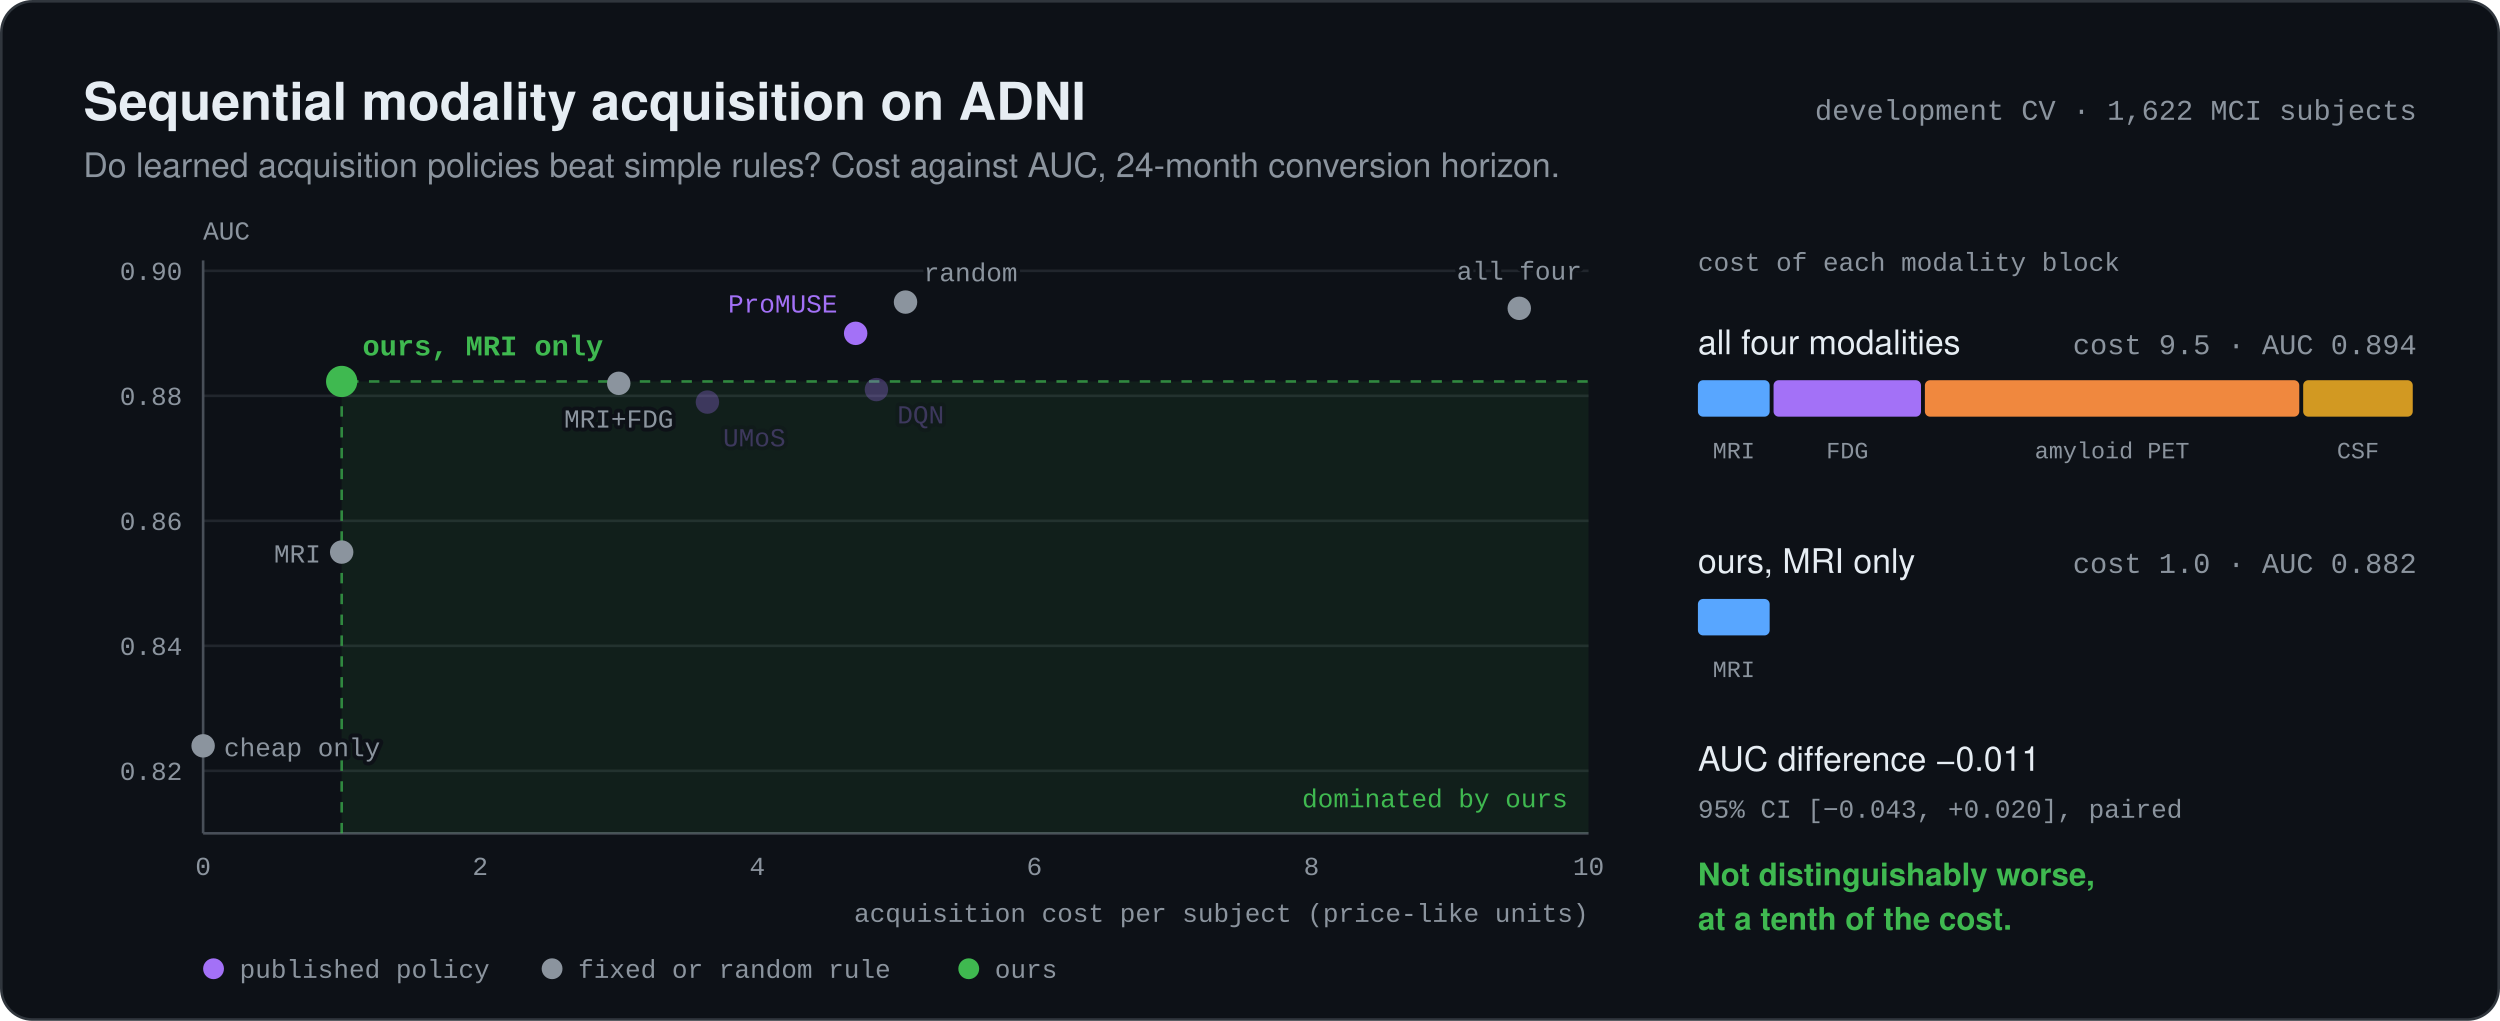
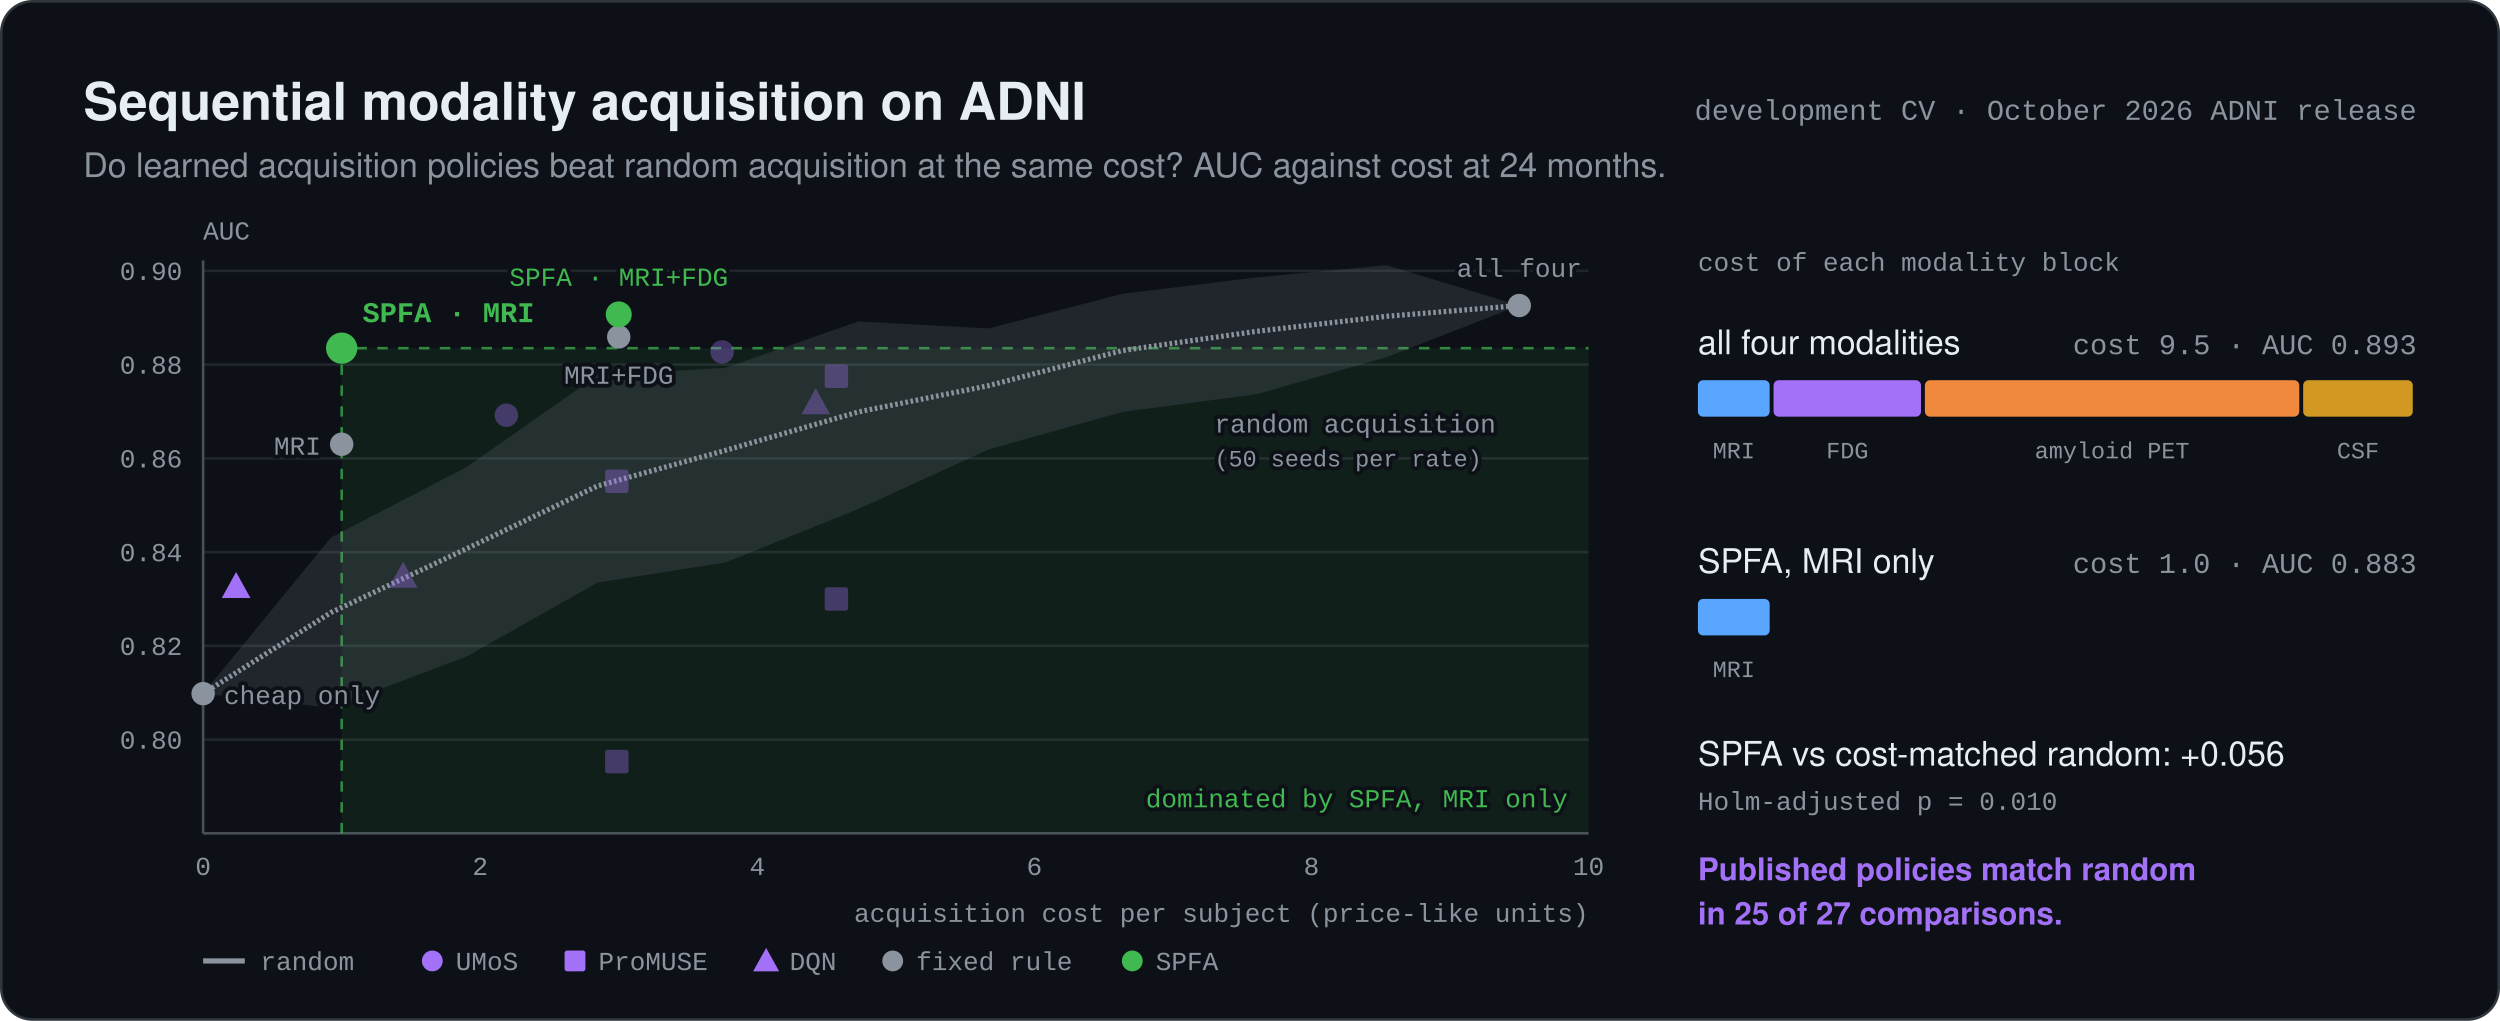
<svg xmlns="http://www.w3.org/2000/svg" width="960" height="392" viewBox="0 0 960 392" role="img" aria-labelledby="t d">
-   <style>.s{font-family:-apple-system,BlinkMacSystemFont,"Segoe UI",Helvetica,Arial,sans-serif}.m{font-family:ui-monospace,SFMono-Regular,"SF Mono",Menlo,Consolas,"Liberation Mono",monospace}@media (prefers-reduced-motion:no-preference){@keyframes a0k{0%{opacity:0}56%{opacity:0}60%{opacity:1}92%{opacity:1}96%{opacity:0}100%{opacity:0}}.a0{animation:a0k 14s cubic-bezier(.22,.8,.24,1) infinite}@keyframes a1k{0%{opacity:0;transform:scale(.2)}4%{opacity:0;transform:scale(.2)}7%{opacity:1;transform:scale(1)}92%{opacity:1;transform:scale(1)}96%{opacity:0;transform:scale(1)}100%{opacity:0;transform:scale(.2)}}.a1{animation:a1k 14s cubic-bezier(.22,.8,.24,1) infinite;transform-box:fill-box;transform-origin:center}@keyframes a2k{0%{opacity:0;transform:scale(.2)}7%{opacity:0;transform:scale(.2)}10%{opacity:1;transform:scale(1)}92%{opacity:1;transform:scale(1)}96%{opacity:0;transform:scale(1)}100%{opacity:0;transform:scale(.2)}}.a2{animation:a2k 14s cubic-bezier(.22,.8,.24,1) infinite;transform-box:fill-box;transform-origin:center}@keyframes a3k{0%{opacity:0;transform:scale(.2)}10%{opacity:0;transform:scale(.2)}13%{opacity:1;transform:scale(1)}92%{opacity:1;transform:scale(1)}96%{opacity:0;transform:scale(1)}100%{opacity:0;transform:scale(.2)}}.a3{animation:a3k 14s cubic-bezier(.22,.8,.24,1) infinite;transform-box:fill-box;transform-origin:center}@keyframes a4k{0%{opacity:0;transform:scale(.2)}13%{opacity:0;transform:scale(.2)}16%{opacity:1;transform:scale(1)}60%{opacity:1;transform:scale(1)}63%{opacity:.3;transform:scale(1)}92%{opacity:.3;transform:scale(1)}96%{opacity:0;transform:scale(1)}100%{opacity:0;transform:scale(.2)}}.a4{animation:a4k 14s cubic-bezier(.22,.8,.24,1) infinite;transform-box:fill-box;transform-origin:center}@keyframes a5k{0%{opacity:0;transform:scale(.2)}16%{opacity:0;transform:scale(.2)}19%{opacity:1;transform:scale(1)}92%{opacity:1;transform:scale(1)}96%{opacity:0;transform:scale(1)}100%{opacity:0;transform:scale(.2)}}.a5{animation:a5k 14s cubic-bezier(.22,.8,.24,1) infinite;transform-box:fill-box;transform-origin:center}@keyframes a6k{0%{opacity:0;transform:scale(.2)}19%{opacity:0;transform:scale(.2)}22%{opacity:1;transform:scale(1)}60%{opacity:1;transform:scale(1)}63%{opacity:.3;transform:scale(1)}92%{opacity:.3;transform:scale(1)}96%{opacity:0;transform:scale(1)}100%{opacity:0;transform:scale(.2)}}.a6{animation:a6k 14s cubic-bezier(.22,.8,.24,1) infinite;transform-box:fill-box;transform-origin:center}@keyframes a7k{0%{opacity:0;transform:scale(.2)}22%{opacity:0;transform:scale(.2)}25%{opacity:1;transform:scale(1)}92%{opacity:1;transform:scale(1)}96%{opacity:0;transform:scale(1)}100%{opacity:0;transform:scale(.2)}}.a7{animation:a7k 14s cubic-bezier(.22,.8,.24,1) infinite;transform-box:fill-box;transform-origin:center}@keyframes a8k{0%{opacity:0;transform:scale(.2)}25%{opacity:0;transform:scale(.2)}28%{opacity:1;transform:scale(1)}92%{opacity:1;transform:scale(1)}96%{opacity:0;transform:scale(1)}100%{opacity:0;transform:scale(.2)}}.a8{animation:a8k 14s cubic-bezier(.22,.8,.24,1) infinite;transform-box:fill-box;transform-origin:center}@keyframes a9k{0%{opacity:0;transform:scale(1)}46%{opacity:0;transform:scale(1)}47%{opacity:.8;transform:scale(1)}53%{opacity:0;transform:scale(3.4)}54%{opacity:0;transform:scale(1)}55%{opacity:.8;transform:scale(1)}61%{opacity:0;transform:scale(3.4)}100%{opacity:0;transform:scale(1)}}.a9{animation:a9k 14s ease-out infinite;transform-box:fill-box;transform-origin:center}@keyframes a10k{0%{opacity:0;transform:scale(.2)}45%{opacity:0;transform:scale(.2)}48%{opacity:1;transform:scale(1)}92%{opacity:1;transform:scale(1)}96%{opacity:0;transform:scale(1)}100%{opacity:0;transform:scale(.2)}}.a10{animation:a10k 14s cubic-bezier(.22,.8,.24,1) infinite;transform-box:fill-box;transform-origin:center}@keyframes a11k{0%{opacity:0}47%{opacity:0}50%{opacity:1}92%{opacity:1}96%{opacity:0}100%{opacity:0}}.a11{animation:a11k 14s cubic-bezier(.22,.8,.24,1) infinite}@keyframes a12k{0%{opacity:0}27%{opacity:0}30%{opacity:1}92%{opacity:1}96%{opacity:0}100%{opacity:0}}.a12{animation:a12k 14s cubic-bezier(.22,.8,.24,1) infinite}@keyframes a13k{0%{transform:scaleX(0);opacity:1}28%{transform:scaleX(0);opacity:1}31%{transform:scaleX(1);opacity:1}92%{transform:scaleX(1);opacity:1}96%{transform:scaleX(1);opacity:0}100%{transform:scaleX(0);opacity:0}}.a13{animation:a13k 14s cubic-bezier(.22,.8,.24,1) infinite;transform-box:fill-box;transform-origin:left center}@keyframes a14k{0%{opacity:0}29%{opacity:0}32%{opacity:1}92%{opacity:1}96%{opacity:0}100%{opacity:0}}.a14{animation:a14k 14s cubic-bezier(.22,.8,.24,1) infinite}@keyframes a15k{0%{transform:scaleX(0);opacity:1}31%{transform:scaleX(0);opacity:1}34%{transform:scaleX(1);opacity:1}92%{transform:scaleX(1);opacity:1}96%{transform:scaleX(1);opacity:0}100%{transform:scaleX(0);opacity:0}}.a15{animation:a15k 14s cubic-bezier(.22,.8,.24,1) infinite;transform-box:fill-box;transform-origin:left center}@keyframes a16k{0%{opacity:0}32%{opacity:0}35%{opacity:1}92%{opacity:1}96%{opacity:0}100%{opacity:0}}.a16{animation:a16k 14s cubic-bezier(.22,.8,.24,1) infinite}@keyframes a17k{0%{transform:scaleX(0);opacity:1}34%{transform:scaleX(0);opacity:1}37%{transform:scaleX(1);opacity:1}92%{transform:scaleX(1);opacity:1}96%{transform:scaleX(1);opacity:0}100%{transform:scaleX(0);opacity:0}}.a17{animation:a17k 14s cubic-bezier(.22,.8,.24,1) infinite;transform-box:fill-box;transform-origin:left center}@keyframes a18k{0%{opacity:0}35%{opacity:0}38%{opacity:1}92%{opacity:1}96%{opacity:0}100%{opacity:0}}.a18{animation:a18k 14s cubic-bezier(.22,.8,.24,1) infinite}@keyframes a19k{0%{transform:scaleX(0);opacity:1}37%{transform:scaleX(0);opacity:1}40%{transform:scaleX(1);opacity:1}92%{transform:scaleX(1);opacity:1}96%{transform:scaleX(1);opacity:0}100%{transform:scaleX(0);opacity:0}}.a19{animation:a19k 14s cubic-bezier(.22,.8,.24,1) infinite;transform-box:fill-box;transform-origin:left center}@keyframes a20k{0%{opacity:0}38%{opacity:0}41%{opacity:1}92%{opacity:1}96%{opacity:0}100%{opacity:0}}.a20{animation:a20k 14s cubic-bezier(.22,.8,.24,1) infinite}@keyframes a21k{0%{opacity:0}48%{opacity:0}51%{opacity:1}92%{opacity:1}96%{opacity:0}100%{opacity:0}}.a21{animation:a21k 14s cubic-bezier(.22,.8,.24,1) infinite}@keyframes a22k{0%{transform:scaleX(0);opacity:1}50%{transform:scaleX(0);opacity:1}53%{transform:scaleX(1);opacity:1}92%{transform:scaleX(1);opacity:1}96%{transform:scaleX(1);opacity:0}100%{transform:scaleX(0);opacity:0}}.a22{animation:a22k 14s cubic-bezier(.22,.8,.24,1) infinite;transform-box:fill-box;transform-origin:left center}@keyframes a23k{0%{opacity:0}51%{opacity:0}54%{opacity:1}92%{opacity:1}96%{opacity:0}100%{opacity:0}}.a23{animation:a23k 14s cubic-bezier(.22,.8,.24,1) infinite}@keyframes a24k{0%{opacity:0}64%{opacity:0}67%{opacity:1}92%{opacity:1}96%{opacity:0}100%{opacity:0}}.a24{animation:a24k 14s cubic-bezier(.22,.8,.24,1) infinite}@keyframes a25k{0%{opacity:0}66%{opacity:0}69%{opacity:1}92%{opacity:1}96%{opacity:0}100%{opacity:0}}.a25{animation:a25k 14s cubic-bezier(.22,.8,.24,1) infinite}@keyframes a26k{0%{opacity:0}69%{opacity:0}72%{opacity:1}92%{opacity:1}96%{opacity:0}100%{opacity:0}}.a26{animation:a26k 14s cubic-bezier(.22,.8,.24,1) infinite}}</style>
+   <style>.s{font-family:-apple-system,BlinkMacSystemFont,"Segoe UI",Helvetica,Arial,sans-serif}.m{font-family:ui-monospace,SFMono-Regular,"SF Mono",Menlo,Consolas,"Liberation Mono",monospace}@media (prefers-reduced-motion:no-preference){@keyframes a0k{0%{opacity:0}56%{opacity:0}60%{opacity:1}92%{opacity:1}95%{opacity:0}100%{opacity:0}}.a0{animation:a0k 14s cubic-bezier(.22,.8,.24,1) infinite}@keyframes a1k{0%{opacity:0}5%{opacity:0}11%{opacity:1}92%{opacity:1}95%{opacity:0}100%{opacity:0}}.a1{animation:a1k 14s cubic-bezier(.22,.8,.24,1) infinite}@keyframes a2k{0%{stroke-dashoffset:1;opacity:1}3%{stroke-dashoffset:1;opacity:1}15%{stroke-dashoffset:0;opacity:1}92%{stroke-dashoffset:0;opacity:1}95%{stroke-dashoffset:0;opacity:0}100%{stroke-dashoffset:1;opacity:0}}.a2{animation:a2k 14s cubic-bezier(.22,.8,.24,1) infinite}@keyframes a3k{0%{opacity:0}14%{opacity:0}17%{opacity:1}92%{opacity:1}95%{opacity:0}100%{opacity:0}}.a3{animation:a3k 14s cubic-bezier(.22,.8,.24,1) infinite}@keyframes a4k{0%{opacity:0;transform:scale(.2)}18%{opacity:0;transform:scale(.2)}21%{opacity:1;transform:scale(1)}92%{opacity:1;transform:scale(1)}95%{opacity:0;transform:scale(1)}100%{opacity:0;transform:scale(.2)}}.a4{animation:a4k 14s cubic-bezier(.22,.8,.24,1) infinite;transform-box:fill-box;transform-origin:center}@keyframes a5k{0%{opacity:0;transform:scale(.2)}19.4%{opacity:0;transform:scale(.2)}22.4%{opacity:1;transform:scale(1)}60%{opacity:1;transform:scale(1)}63%{opacity:.35;transform:scale(1)}92%{opacity:.35;transform:scale(1)}95%{opacity:0;transform:scale(1)}100%{opacity:0;transform:scale(.2)}}.a5{animation:a5k 14s cubic-bezier(.22,.8,.24,1) infinite;transform-box:fill-box;transform-origin:center}@keyframes a6k{0%{opacity:0;transform:scale(.2)}20.8%{opacity:0;transform:scale(.2)}23.8%{opacity:1;transform:scale(1)}60%{opacity:1;transform:scale(1)}63%{opacity:.35;transform:scale(1)}92%{opacity:.35;transform:scale(1)}95%{opacity:0;transform:scale(1)}100%{opacity:0;transform:scale(.2)}}.a6{animation:a6k 14s cubic-bezier(.22,.8,.24,1) infinite;transform-box:fill-box;transform-origin:center}@keyframes a7k{0%{opacity:0;transform:scale(.2)}22.2%{opacity:0;transform:scale(.2)}25.2%{opacity:1;transform:scale(1)}60%{opacity:1;transform:scale(1)}63%{opacity:.35;transform:scale(1)}92%{opacity:.35;transform:scale(1)}95%{opacity:0;transform:scale(1)}100%{opacity:0;transform:scale(.2)}}.a7{animation:a7k 14s cubic-bezier(.22,.8,.24,1) infinite;transform-box:fill-box;transform-origin:center}@keyframes a8k{0%{opacity:0;transform:scale(.2)}23.6%{opacity:0;transform:scale(.2)}26.6%{opacity:1;transform:scale(1)}60%{opacity:1;transform:scale(1)}63%{opacity:.35;transform:scale(1)}92%{opacity:.35;transform:scale(1)}95%{opacity:0;transform:scale(1)}100%{opacity:0;transform:scale(.2)}}.a8{animation:a8k 14s cubic-bezier(.22,.8,.24,1) infinite;transform-box:fill-box;transform-origin:center}@keyframes a9k{0%{opacity:0;transform:scale(.2)}25%{opacity:0;transform:scale(.2)}28%{opacity:1;transform:scale(1)}60%{opacity:1;transform:scale(1)}63%{opacity:.35;transform:scale(1)}92%{opacity:.35;transform:scale(1)}95%{opacity:0;transform:scale(1)}100%{opacity:0;transform:scale(.2)}}.a9{animation:a9k 14s cubic-bezier(.22,.8,.24,1) infinite;transform-box:fill-box;transform-origin:center}@keyframes a10k{0%{opacity:0;transform:scale(.2)}26.4%{opacity:0;transform:scale(.2)}29.4%{opacity:1;transform:scale(1)}60%{opacity:1;transform:scale(1)}63%{opacity:.35;transform:scale(1)}92%{opacity:.35;transform:scale(1)}95%{opacity:0;transform:scale(1)}100%{opacity:0;transform:scale(.2)}}.a10{animation:a10k 14s cubic-bezier(.22,.8,.24,1) infinite;transform-box:fill-box;transform-origin:center}@keyframes a11k{0%{opacity:0;transform:scale(.2)}27.8%{opacity:0;transform:scale(.2)}30.8%{opacity:1;transform:scale(1)}60%{opacity:1;transform:scale(1)}63%{opacity:.35;transform:scale(1)}92%{opacity:.35;transform:scale(1)}95%{opacity:0;transform:scale(1)}100%{opacity:0;transform:scale(.2)}}.a11{animation:a11k 14s cubic-bezier(.22,.8,.24,1) infinite;transform-box:fill-box;transform-origin:center}@keyframes a12k{0%{opacity:0;transform:scale(.2)}29.2%{opacity:0;transform:scale(.2)}32.2%{opacity:1;transform:scale(1)}60%{opacity:1;transform:scale(1)}63%{opacity:.35;transform:scale(1)}92%{opacity:.35;transform:scale(1)}95%{opacity:0;transform:scale(1)}100%{opacity:0;transform:scale(.2)}}.a12{animation:a12k 14s cubic-bezier(.22,.8,.24,1) infinite;transform-box:fill-box;transform-origin:center}@keyframes a13k{0%{opacity:0;transform:scale(.2)}32%{opacity:0;transform:scale(.2)}35%{opacity:1;transform:scale(1)}92%{opacity:1;transform:scale(1)}95%{opacity:0;transform:scale(1)}100%{opacity:0;transform:scale(.2)}}.a13{animation:a13k 14s cubic-bezier(.22,.8,.24,1) infinite;transform-box:fill-box;transform-origin:center}@keyframes a14k{0%{opacity:0;transform:scale(.2)}33.5%{opacity:0;transform:scale(.2)}36.5%{opacity:1;transform:scale(1)}92%{opacity:1;transform:scale(1)}95%{opacity:0;transform:scale(1)}100%{opacity:0;transform:scale(.2)}}.a14{animation:a14k 14s cubic-bezier(.22,.8,.24,1) infinite;transform-box:fill-box;transform-origin:center}@keyframes a15k{0%{opacity:0;transform:scale(.2)}35%{opacity:0;transform:scale(.2)}38%{opacity:1;transform:scale(1)}92%{opacity:1;transform:scale(1)}95%{opacity:0;transform:scale(1)}100%{opacity:0;transform:scale(.2)}}.a15{animation:a15k 14s cubic-bezier(.22,.8,.24,1) infinite;transform-box:fill-box;transform-origin:center}@keyframes a16k{0%{opacity:0;transform:scale(.2)}36.5%{opacity:0;transform:scale(.2)}39.5%{opacity:1;transform:scale(1)}92%{opacity:1;transform:scale(1)}95%{opacity:0;transform:scale(1)}100%{opacity:0;transform:scale(.2)}}.a16{animation:a16k 14s cubic-bezier(.22,.8,.24,1) infinite;transform-box:fill-box;transform-origin:center}@keyframes a17k{0%{opacity:0;transform:scale(1)}46%{opacity:0;transform:scale(1)}47%{opacity:.8;transform:scale(1)}53%{opacity:0;transform:scale(3.4)}54%{opacity:0;transform:scale(1)}55%{opacity:.8;transform:scale(1)}61%{opacity:0;transform:scale(3.4)}100%{opacity:0;transform:scale(1)}}.a17{animation:a17k 14s ease-out infinite;transform-box:fill-box;transform-origin:center}@keyframes a18k{0%{opacity:0;transform:scale(.2)}45%{opacity:0;transform:scale(.2)}48%{opacity:1;transform:scale(1)}92%{opacity:1;transform:scale(1)}95%{opacity:0;transform:scale(1)}100%{opacity:0;transform:scale(.2)}}.a18{animation:a18k 14s cubic-bezier(.22,.8,.24,1) infinite;transform-box:fill-box;transform-origin:center}@keyframes a19k{0%{opacity:0}47%{opacity:0}50%{opacity:1}92%{opacity:1}95%{opacity:0}100%{opacity:0}}.a19{animation:a19k 14s cubic-bezier(.22,.8,.24,1) infinite}@keyframes a20k{0%{opacity:0;transform:scale(.2)}49%{opacity:0;transform:scale(.2)}52%{opacity:1;transform:scale(1)}92%{opacity:1;transform:scale(1)}95%{opacity:0;transform:scale(1)}100%{opacity:0;transform:scale(.2)}}.a20{animation:a20k 14s cubic-bezier(.22,.8,.24,1) infinite;transform-box:fill-box;transform-origin:center}@keyframes a21k{0%{opacity:0}27%{opacity:0}30%{opacity:1}92%{opacity:1}95%{opacity:0}100%{opacity:0}}.a21{animation:a21k 14s cubic-bezier(.22,.8,.24,1) infinite}@keyframes a22k{0%{transform:scaleX(0);opacity:1}28%{transform:scaleX(0);opacity:1}31%{transform:scaleX(1);opacity:1}92%{transform:scaleX(1);opacity:1}95%{transform:scaleX(1);opacity:0}100%{transform:scaleX(0);opacity:0}}.a22{animation:a22k 14s cubic-bezier(.22,.8,.24,1) infinite;transform-box:fill-box;transform-origin:left center}@keyframes a23k{0%{opacity:0}29%{opacity:0}32%{opacity:1}92%{opacity:1}95%{opacity:0}100%{opacity:0}}.a23{animation:a23k 14s cubic-bezier(.22,.8,.24,1) infinite}@keyframes a24k{0%{transform:scaleX(0);opacity:1}31%{transform:scaleX(0);opacity:1}34%{transform:scaleX(1);opacity:1}92%{transform:scaleX(1);opacity:1}95%{transform:scaleX(1);opacity:0}100%{transform:scaleX(0);opacity:0}}.a24{animation:a24k 14s cubic-bezier(.22,.8,.24,1) infinite;transform-box:fill-box;transform-origin:left center}@keyframes a25k{0%{opacity:0}32%{opacity:0}35%{opacity:1}92%{opacity:1}95%{opacity:0}100%{opacity:0}}.a25{animation:a25k 14s cubic-bezier(.22,.8,.24,1) infinite}@keyframes a26k{0%{transform:scaleX(0);opacity:1}34%{transform:scaleX(0);opacity:1}37%{transform:scaleX(1);opacity:1}92%{transform:scaleX(1);opacity:1}95%{transform:scaleX(1);opacity:0}100%{transform:scaleX(0);opacity:0}}.a26{animation:a26k 14s cubic-bezier(.22,.8,.24,1) infinite;transform-box:fill-box;transform-origin:left center}@keyframes a27k{0%{opacity:0}35%{opacity:0}38%{opacity:1}92%{opacity:1}95%{opacity:0}100%{opacity:0}}.a27{animation:a27k 14s cubic-bezier(.22,.8,.24,1) infinite}@keyframes a28k{0%{transform:scaleX(0);opacity:1}37%{transform:scaleX(0);opacity:1}40%{transform:scaleX(1);opacity:1}92%{transform:scaleX(1);opacity:1}95%{transform:scaleX(1);opacity:0}100%{transform:scaleX(0);opacity:0}}.a28{animation:a28k 14s cubic-bezier(.22,.8,.24,1) infinite;transform-box:fill-box;transform-origin:left center}@keyframes a29k{0%{opacity:0}38%{opacity:0}41%{opacity:1}92%{opacity:1}95%{opacity:0}100%{opacity:0}}.a29{animation:a29k 14s cubic-bezier(.22,.8,.24,1) infinite}@keyframes a30k{0%{opacity:0}48%{opacity:0}51%{opacity:1}92%{opacity:1}95%{opacity:0}100%{opacity:0}}.a30{animation:a30k 14s cubic-bezier(.22,.8,.24,1) infinite}@keyframes a31k{0%{transform:scaleX(0);opacity:1}50%{transform:scaleX(0);opacity:1}53%{transform:scaleX(1);opacity:1}92%{transform:scaleX(1);opacity:1}95%{transform:scaleX(1);opacity:0}100%{transform:scaleX(0);opacity:0}}.a31{animation:a31k 14s cubic-bezier(.22,.8,.24,1) infinite;transform-box:fill-box;transform-origin:left center}@keyframes a32k{0%{opacity:0}51%{opacity:0}54%{opacity:1}92%{opacity:1}95%{opacity:0}100%{opacity:0}}.a32{animation:a32k 14s cubic-bezier(.22,.8,.24,1) infinite}@keyframes a33k{0%{opacity:0}64%{opacity:0}67%{opacity:1}92%{opacity:1}95%{opacity:0}100%{opacity:0}}.a33{animation:a33k 14s cubic-bezier(.22,.8,.24,1) infinite}@keyframes a34k{0%{opacity:0}66%{opacity:0}69%{opacity:1}92%{opacity:1}95%{opacity:0}100%{opacity:0}}.a34{animation:a34k 14s cubic-bezier(.22,.8,.24,1) infinite}@keyframes a35k{0%{opacity:0}69%{opacity:0}72%{opacity:1}92%{opacity:1}95%{opacity:0}100%{opacity:0}}.a35{animation:a35k 14s cubic-bezier(.22,.8,.24,1) infinite}}</style>
  <rect x=".5" y=".5" width="959" height="391" rx="12" fill="#0d1117" stroke="#30363d" />
  <text x="32" y="46" class="s" font-size="20" font-weight="600" fill="#e6edf3">Sequential modality acquisition on ADNI</text>
-   <text x="32" y="68" class="s" font-size="13" fill="#8b949e">Do learned acquisition policies beat simple rules? Cost against AUC, 24-month conversion horizon.</text>
-   <text x="928" y="46" text-anchor="end" class="m" font-size="11" fill="#8b949e">development CV · 1,622 MCI subjects</text>
-   <line x1="78" y1="296" x2="610" y2="296" stroke="#21262d" />
-   <text x="70" y="299.5" class="m" font-size="10" fill="#8b949e" text-anchor="end">0.82</text>
+   <text x="32" y="68" class="s" font-size="13" fill="#8b949e">Do learned acquisition policies beat random acquisition at the same cost? AUC against cost at 24 months.</text>
+   <text x="928" y="46" text-anchor="end" class="m" font-size="11" fill="#8b949e">development CV · October 2026 ADNI release</text>
+   <line x1="78" y1="284" x2="610" y2="284" stroke="#21262d" />
+   <text x="70" y="287.5" class="m" font-size="10" fill="#8b949e" text-anchor="end">0.80</text>
  <line x1="78" y1="248" x2="610" y2="248" stroke="#21262d" />
-   <text x="70" y="251.5" class="m" font-size="10" fill="#8b949e" text-anchor="end">0.84</text>
-   <line x1="78" y1="200" x2="610" y2="200" stroke="#21262d" />
-   <text x="70" y="203.5" class="m" font-size="10" fill="#8b949e" text-anchor="end">0.86</text>
-   <line x1="78" y1="152" x2="610" y2="152" stroke="#21262d" />
-   <text x="70" y="155.5" class="m" font-size="10" fill="#8b949e" text-anchor="end">0.88</text>
+   <text x="70" y="251.5" class="m" font-size="10" fill="#8b949e" text-anchor="end">0.82</text>
+   <line x1="78" y1="212" x2="610" y2="212" stroke="#21262d" />
+   <text x="70" y="215.5" class="m" font-size="10" fill="#8b949e" text-anchor="end">0.84</text>
+   <line x1="78" y1="176" x2="610" y2="176" stroke="#21262d" />
+   <text x="70" y="179.5" class="m" font-size="10" fill="#8b949e" text-anchor="end">0.86</text>
+   <line x1="78" y1="140" x2="610" y2="140" stroke="#21262d" />
+   <text x="70" y="143.5" class="m" font-size="10" fill="#8b949e" text-anchor="end">0.88</text>
  <line x1="78" y1="104" x2="610" y2="104" stroke="#21262d" />
  <text x="70" y="107.5" class="m" font-size="10" fill="#8b949e" text-anchor="end">0.90</text>
  <text x="78" y="336" class="m" font-size="10" fill="#8b949e" text-anchor="middle">0</text>
  <text x="184.4" y="336" class="m" font-size="10" fill="#8b949e" text-anchor="middle">2</text>
  <text x="290.8" y="336" class="m" font-size="10" fill="#8b949e" text-anchor="middle">4</text>
  <text x="397.2" y="336" class="m" font-size="10" fill="#8b949e" text-anchor="middle">6</text>
  <text x="503.6" y="336" class="m" font-size="10" fill="#8b949e" text-anchor="middle">8</text>
  <text x="610" y="336" class="m" font-size="10" fill="#8b949e" text-anchor="middle">10</text>
  <line x1="78" y1="320" x2="610" y2="320" stroke="#484f58" />
  <line x1="78" y1="100" x2="78" y2="320" stroke="#484f58" />
  <text x="78" y="92" class="m" font-size="10" fill="#8b949e" text-anchor="start">AUC</text>
  <text x="610" y="354" class="m" font-size="10" fill="#8b949e" text-anchor="end">acquisition cost per subject (price-like units)</text>
  <g class="a0">
-     <rect x="131.2" y="146.48" width="478.8" height="173.52" fill="#3fb950" opacity=".08" />
-     <path d="M131.2 320V146.48H610" fill="none" stroke="#3fb950" stroke-dasharray="4 4" opacity=".7" />
-     <text x="602" y="310" class="m" font-size="10" fill="#3fb950" text-anchor="end">dominated by ours</text>
+     <rect x="131.2" y="133.7" width="478.8" height="186.3" fill="#3fb950" opacity=".08" />
+     <path d="M131.2 320V133.7H610" fill="none" stroke="#3fb950" stroke-dasharray="4 4" opacity=".7" />
+     <text x="602" y="310" class="m" font-size="10" fill="#3fb950" text-anchor="end" stroke="#0d1117" stroke-width="3" stroke-linejoin="round" paint-order="stroke">dominated by SPFA, MRI only</text>
  </g>
-   <g class="a1">
-     <circle cx="78" cy="286.4" r="4.5" fill="#8b949e" />
-     <text x="86" y="290.4" class="m" font-size="10" fill="#8b949e" text-anchor="start" stroke="#0d1117" stroke-width="3" stroke-linejoin="round" paint-order="stroke">cheap only</text>
+   <path class="a1" d="M78 266.36L127.07 206.42L179.08 179.42L229.43 144.14L278.6 141.26L329.61 123.44L379.55 126.14L431.06 112.82L482.6 106.52L532.46 101.84L583.4 117.32L583.4 117.32L532.46 137.12L482.6 151.34L431.06 158.18L379.55 172.58L329.61 195.44L278.6 215.96L229.43 223.7L179.08 252.14L127.07 271.76L78 266.36Z" fill="#8b949e" fill-opacity=".16" />
+   <path class="a2" d="M78 266.36L127.07 235.22L179.08 210.74L229.43 186.62L278.6 172.94L329.61 158.18L379.55 148.1L431.06 134.6L482.6 127.22L532.46 121.46L583.4 117.32" pathLength="1" stroke-dasharray="1" fill="none" stroke="#8b949e" stroke-width="2" stroke-linejoin="round" />
+   <g class="a3">
+     <text x="466.36" y="166.1" class="m" font-size="10" fill="#8b949e" text-anchor="start" stroke="#0d1117" stroke-width="3" stroke-linejoin="round" paint-order="stroke">random acquisition</text>
+     <text x="466.36" y="179.1" class="m" font-size="9" fill="#8b949e" text-anchor="start" stroke="#0d1117" stroke-width="3" stroke-linejoin="round" paint-order="stroke">(50 seeds per rate)</text>
  </g>
-   <g class="a2">
-     <circle cx="131.2" cy="212" r="4.5" fill="#8b949e" />
-     <text x="123.2" y="216" class="m" font-size="10" fill="#8b949e" text-anchor="end" stroke="#0d1117" stroke-width="3" stroke-linejoin="round" paint-order="stroke">MRI</text>
+   <g class="a4">
+     <path d="M90.66 219.64L96.16 229.64L85.16 229.64Z" fill="#a371f7" />
  </g>
-   <g class="a3">
-     <circle cx="237.6" cy="147.2" r="4.5" fill="#8b949e" />
-     <text x="237.6" y="164.2" class="m" font-size="10" fill="#8b949e" text-anchor="middle" stroke="#0d1117" stroke-width="3" stroke-linejoin="round" paint-order="stroke">MRI+FDG</text>
+   <g class="a5" opacity=".35">
+     <path d="M154.82 215.68L160.32 225.68L149.32 225.68Z" fill="#a371f7" />
  </g>
-   <g class="a4" opacity=".3">
-     <circle cx="271.65" cy="154.4" r="4.5" fill="#a371f7" />
-     <text x="277.65" y="171.4" class="m" font-size="10" fill="#a371f7" text-anchor="start" stroke="#0d1117" stroke-width="3" stroke-linejoin="round" paint-order="stroke">UMoS</text>
+   <g class="a6" opacity=".35">
+     <circle cx="194.45" cy="159.44" r="4.5" fill="#a371f7" />
  </g>
-   <g class="a5">
-     <circle cx="328.57" cy="128" r="4.5" fill="#a371f7" />
-     <text x="321.57" y="120" class="m" font-size="10" fill="#a371f7" text-anchor="end" stroke="#0d1117" stroke-width="3" stroke-linejoin="round" paint-order="stroke">ProMUSE</text>
+   <g class="a7" opacity=".35">
+     <rect x="232.36" y="180.32" width="9" height="9" rx="1" fill="#a371f7" />
  </g>
-   <g class="a6" opacity=".3">
-     <circle cx="336.55" cy="149.6" r="4.5" fill="#a371f7" />
-     <text x="344.55" y="162.6" class="m" font-size="10" fill="#a371f7" text-anchor="start" stroke="#0d1117" stroke-width="3" stroke-linejoin="round" paint-order="stroke">DQN</text>
+   <g class="a8" opacity=".35">
+     <rect x="232.36" y="287.96" width="9" height="9" rx="1" fill="#a371f7" />
  </g>
-   <g class="a7">
-     <circle cx="347.72" cy="116" r="4.5" fill="#8b949e" />
-     <text x="354.72" y="108" class="m" font-size="10" fill="#8b949e" text-anchor="start" stroke="#0d1117" stroke-width="3" stroke-linejoin="round" paint-order="stroke">random</text>
+   <g class="a9" opacity=".35">
+     <circle cx="277.29" cy="135.14" r="4.5" fill="#a371f7" />
  </g>
-   <g class="a8">
-     <circle cx="583.4" cy="118.4" r="4.5" fill="#8b949e" />
-     <text x="583.4" y="107.4" class="m" font-size="10" fill="#8b949e" text-anchor="middle" stroke="#0d1117" stroke-width="3" stroke-linejoin="round" paint-order="stroke">all four</text>
+   <g class="a10" opacity=".35">
+     <path d="M313.25 149.08L318.75 159.08L307.75 159.08Z" fill="#a371f7" />
  </g>
-   <circle class="a9" cx="131.2" cy="146.48" r="6" fill="none" stroke="#3fb950" stroke-width="1.5" opacity="0" />
-   <g class="a10">
-     <circle cx="131.2" cy="146.48" r="6" fill="#3fb950" />
+   <g class="a11" opacity=".35">
+     <rect x="316.68" y="225.5" width="9" height="9" rx="1" fill="#a371f7" />
  </g>
-   <g class="a11">
-     <text x="139.2" y="136.48" class="m" font-size="11" fill="#3fb950" text-anchor="start" font-weight="600" stroke="#0d1117" stroke-width="3" stroke-linejoin="round" paint-order="stroke">ours, MRI only</text>
+   <g class="a12" opacity=".35">
+     <rect x="316.68" y="140" width="9" height="9" rx="1" fill="#a371f7" />
  </g>
-   <circle cx="82" cy="372" r="4" fill="#a371f7" />
-   <text x="92" y="375.5" class="m" font-size="10" fill="#8b949e" text-anchor="start">published policy</text>
-   <circle cx="212" cy="372" r="4" fill="#8b949e" />
-   <text x="222" y="375.5" class="m" font-size="10" fill="#8b949e" text-anchor="start">fixed or random rule</text>
-   <circle cx="372" cy="372" r="4" fill="#3fb950" />
-   <text x="382" y="375.5" class="m" font-size="10" fill="#8b949e" text-anchor="start">ours</text>
+   <g class="a13">
+     <circle cx="78" cy="266.36" r="4.5" fill="#8b949e" />
+     <text x="86" y="270.36" class="m" font-size="10" fill="#8b949e" text-anchor="start" stroke="#0d1117" stroke-width="3" stroke-linejoin="round" paint-order="stroke">cheap only</text>
+   </g>
+   <g class="a14">
+     <circle cx="131.2" cy="170.6" r="4.5" fill="#8b949e" />
+     <text x="123.2" y="174.6" class="m" font-size="10" fill="#8b949e" text-anchor="end" stroke="#0d1117" stroke-width="3" stroke-linejoin="round" paint-order="stroke">MRI</text>
+   </g>
+   <g class="a15">
+     <circle cx="237.6" cy="129.38" r="4.5" fill="#8b949e" />
+     <text x="237.6" y="147.38" class="m" font-size="10" fill="#8b949e" text-anchor="middle" stroke="#0d1117" stroke-width="3" stroke-linejoin="round" paint-order="stroke">MRI+FDG</text>
+   </g>
+   <g class="a16">
+     <circle cx="583.4" cy="117.32" r="4.5" fill="#8b949e" />
+     <text x="583.4" y="106.32" class="m" font-size="10" fill="#8b949e" text-anchor="middle" stroke="#0d1117" stroke-width="3" stroke-linejoin="round" paint-order="stroke">all four</text>
+   </g>
+   <circle class="a17" cx="131.2" cy="133.7" r="6" fill="none" stroke="#3fb950" stroke-width="1.5" opacity="0" />
+   <g class="a18">
+     <circle cx="131.2" cy="133.7" r="6" fill="#3fb950" />
+   </g>
+   <g class="a19">
+     <text x="139.2" y="123.7" class="m" font-size="11" fill="#3fb950" text-anchor="start" font-weight="600" stroke="#0d1117" stroke-width="3" stroke-linejoin="round" paint-order="stroke">SPFA · MRI</text>
+   </g>
+   <g class="a20">
+     <circle cx="237.6" cy="120.74" r="5" fill="#3fb950" />
+     <text x="237.6" y="109.74" class="m" font-size="10" fill="#3fb950" text-anchor="middle" stroke="#0d1117" stroke-width="3" stroke-linejoin="round" paint-order="stroke">SPFA · MRI+FDG</text>
+   </g>
+   <line x1="78" y1="369" x2="94" y2="369" stroke="#8b949e" stroke-width="2" />
+   <text x="100" y="372.5" class="m" font-size="10" fill="#8b949e" text-anchor="start">random</text>
+   <circle cx="166" cy="369" r="4" fill="#a371f7" />
+   <text x="175" y="372.5" class="m" font-size="10" fill="#8b949e" text-anchor="start">UMoS</text>
+   <rect x="216.8" y="365" width="8" height="8" rx="1" fill="#a371f7" />
+   <text x="229.8" y="372.5" class="m" font-size="10" fill="#8b949e" text-anchor="start">ProMUSE</text>
+   <path d="M294.2 364L299.2 373L289.2 373Z" fill="#a371f7" />
+   <text x="303.2" y="372.5" class="m" font-size="10" fill="#8b949e" text-anchor="start">DQN</text>
+   <circle cx="342.8" cy="369" r="4" fill="#8b949e" />
+   <text x="351.8" y="372.5" class="m" font-size="10" fill="#8b949e" text-anchor="start">fixed rule</text>
+   <circle cx="434.8" cy="369" r="4" fill="#3fb950" />
+   <text x="443.8" y="372.5" class="m" font-size="10" fill="#8b949e" text-anchor="start">SPFA</text>
  <text x="652" y="104" class="m" font-size="10" fill="#8b949e" text-anchor="start">cost of each modality block</text>
-   <g class="a12">
+   <g class="a21">
    <text x="652" y="136" class="s" font-size="13" fill="#e6edf3" text-anchor="start">all four modalities</text>
-     <text x="928" y="136" class="m" font-size="11" fill="#8b949e" text-anchor="end">cost 9.5 · AUC 0.894</text>
+     <text x="928" y="136" class="m" font-size="11" fill="#8b949e" text-anchor="end">cost 9.5 · AUC 0.893</text>
  </g>
-   <rect class="a13" x="652" y="146" width="27.55" height="14" rx="2" fill="#58a6ff" />
-   <g class="a14">
+   <rect class="a22" x="652" y="146" width="27.55" height="14" rx="2" fill="#58a6ff" />
+   <g class="a23">
    <text x="665.78" y="176" class="m" font-size="9" fill="#8b949e" text-anchor="middle">MRI</text>
  </g>
-   <rect class="a15" x="681.05" y="146" width="56.61" height="14" rx="2" fill="#a371f7" />
-   <g class="a16">
+   <rect class="a24" x="681.05" y="146" width="56.61" height="14" rx="2" fill="#a371f7" />
+   <g class="a25">
    <text x="709.36" y="176" class="m" font-size="9" fill="#8b949e" text-anchor="middle">FDG</text>
  </g>
-   <rect class="a17" x="739.16" y="146" width="143.76" height="14" rx="2" fill="#f0883e" />
-   <g class="a18">
+   <rect class="a26" x="739.16" y="146" width="143.76" height="14" rx="2" fill="#f0883e" />
+   <g class="a27">
    <text x="811.04" y="176" class="m" font-size="9" fill="#8b949e" text-anchor="middle">amyloid PET</text>
  </g>
-   <rect class="a19" x="884.42" y="146" width="42.08" height="14" rx="2" fill="#d29922" />
-   <g class="a20">
+   <rect class="a28" x="884.42" y="146" width="42.08" height="14" rx="2" fill="#d29922" />
+   <g class="a29">
    <text x="905.46" y="176" class="m" font-size="9" fill="#8b949e" text-anchor="middle">CSF</text>
  </g>
-   <g class="a21">
-     <text x="652" y="220" class="s" font-size="13" fill="#e6edf3" text-anchor="start">ours, MRI only</text>
-     <text x="928" y="220" class="m" font-size="11" fill="#8b949e" text-anchor="end">cost 1.0 · AUC 0.882</text>
+   <g class="a30">
+     <text x="652" y="220" class="s" font-size="13" fill="#e6edf3" text-anchor="start">SPFA, MRI only</text>
+     <text x="928" y="220" class="m" font-size="11" fill="#8b949e" text-anchor="end">cost 1.0 · AUC 0.883</text>
  </g>
-   <rect class="a22" x="652" y="230" width="27.55" height="14" rx="2" fill="#58a6ff" />
-   <g class="a23">
+   <rect class="a31" x="652" y="230" width="27.55" height="14" rx="2" fill="#58a6ff" />
+   <g class="a32">
    <text x="665.78" y="260" class="m" font-size="9" fill="#8b949e" text-anchor="middle">MRI</text>
  </g>
-   <g class="a24">
-     <text x="652" y="296" class="s" font-size="13" fill="#e6edf3" text-anchor="start">AUC difference −0.011</text>
+   <g class="a33">
+     <text x="652" y="294" class="s" font-size="13" fill="#e6edf3" text-anchor="start">SPFA vs cost-matched random: +0.056</text>
  </g>
-   <g class="a25">
-     <text x="652" y="314" class="m" font-size="10" fill="#8b949e" text-anchor="start">95% CI [−0.043, +0.020], paired</text>
+   <g class="a34">
+     <text x="652" y="311" class="m" font-size="10" fill="#8b949e" text-anchor="start">Holm-adjusted p = 0.010</text>
  </g>
-   <g class="a26">
-     <text x="652" y="340" class="s" font-size="12" fill="#3fb950" text-anchor="start" font-weight="600">Not distinguishably worse,</text>
-     <text x="652" y="357" class="s" font-size="12" fill="#3fb950" text-anchor="start" font-weight="600">at a tenth of the cost.</text>
+   <g class="a35">
+     <text x="652" y="338" class="s" font-size="12" fill="#a371f7" text-anchor="start" font-weight="600">Published policies match random</text>
+     <text x="652" y="355" class="s" font-size="12" fill="#a371f7" text-anchor="start" font-weight="600">in 25 of 27 comparisons.</text>
  </g>
</svg>
